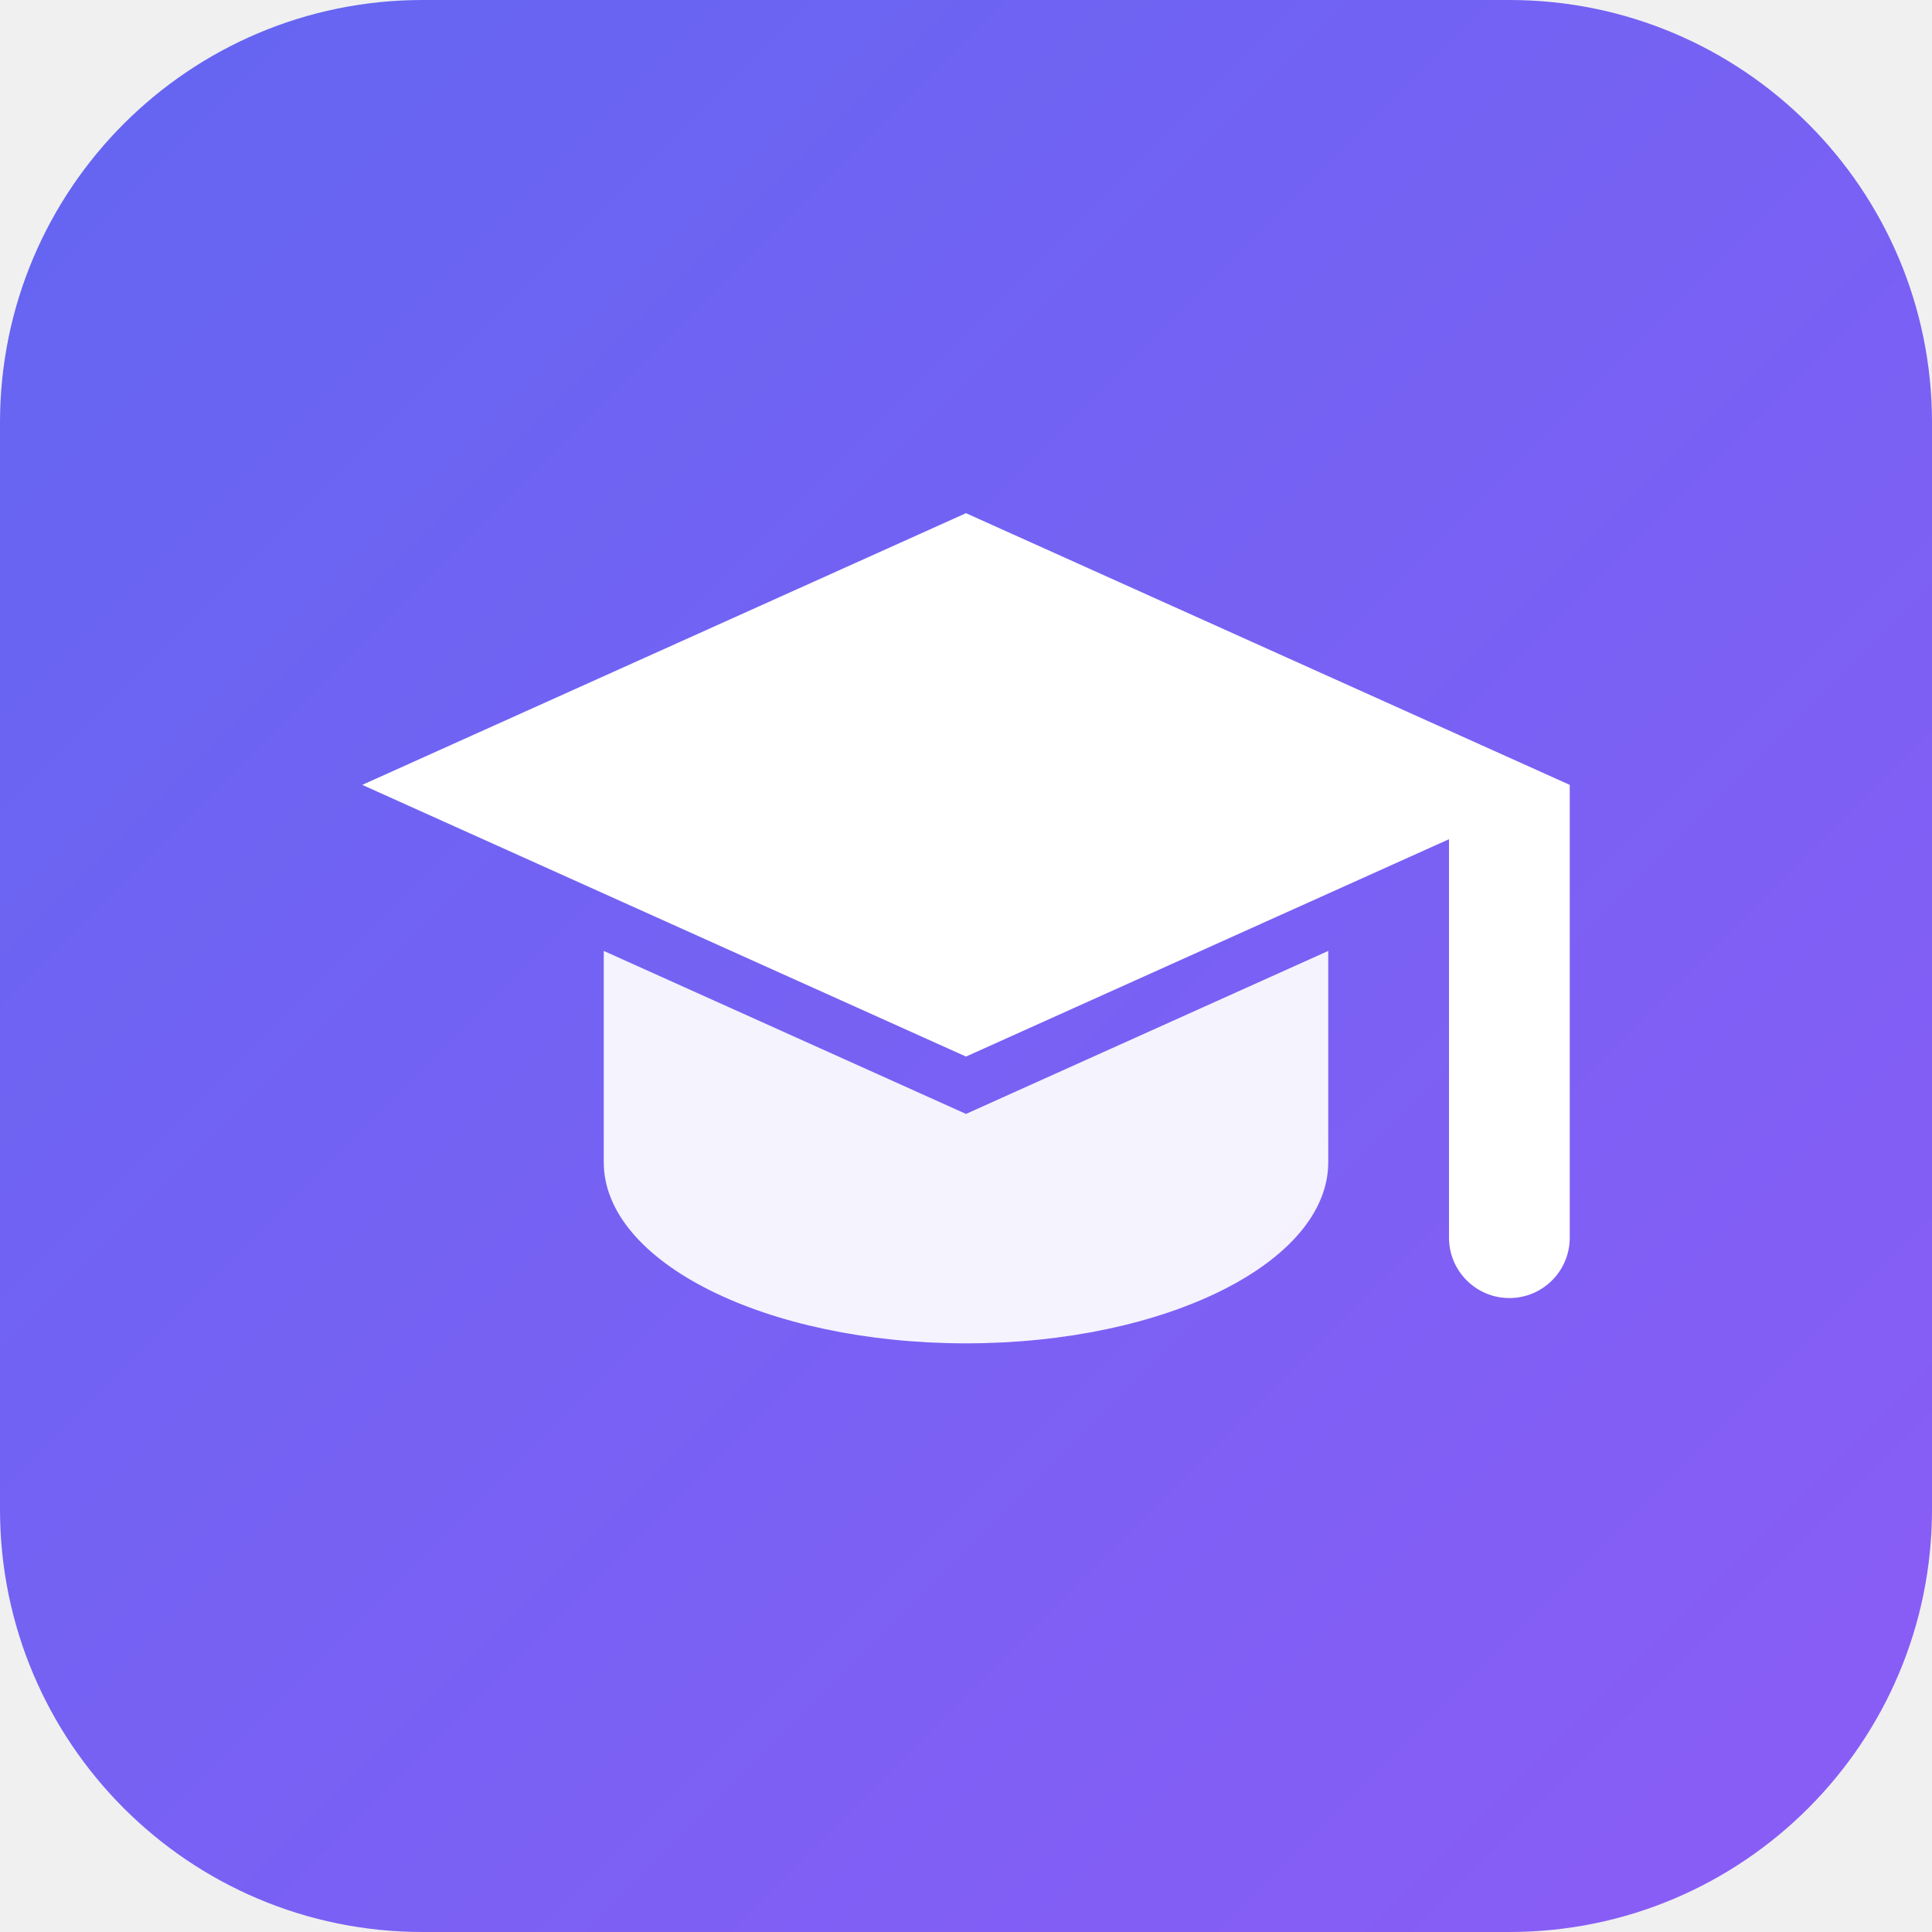
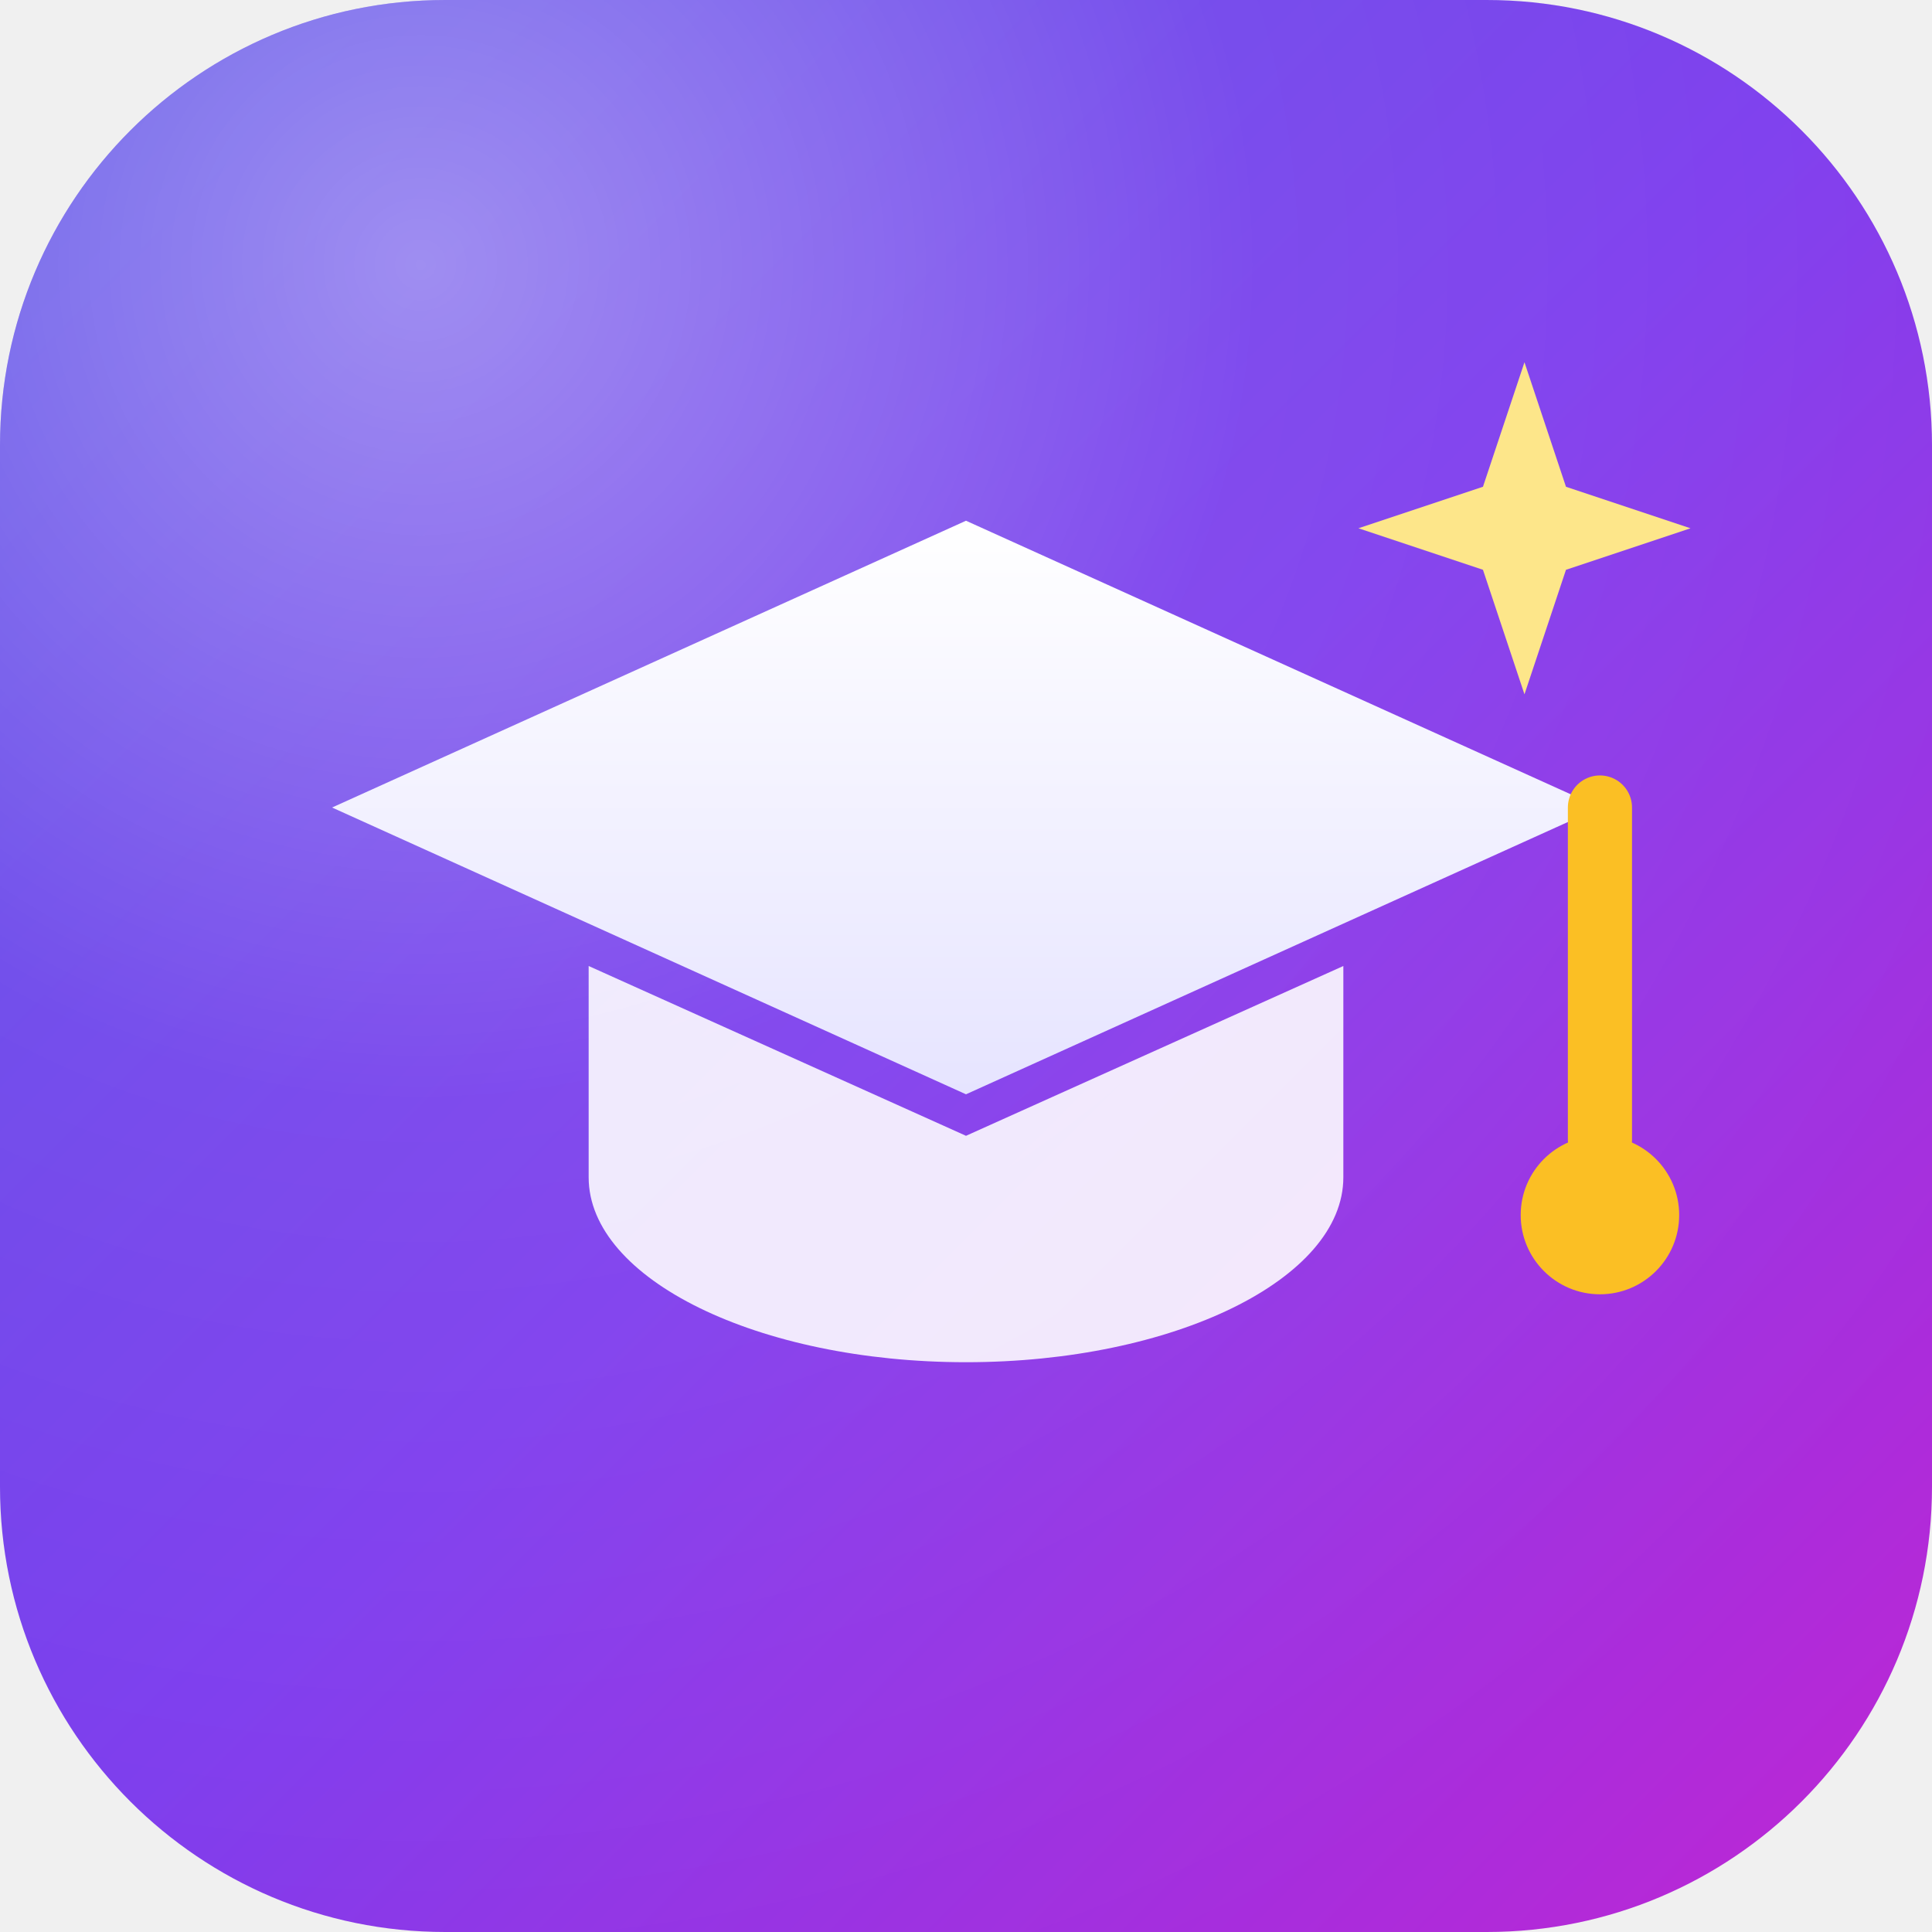
- <svg xmlns="http://www.w3.org/2000/svg" viewBox="0 0 512 512" width="512" height="512">
+ <svg xmlns="http://www.w3.org/2000/svg" viewBox="0 0 512 512" width="512" height="512" role="img" aria-label="Student App">
  <defs>
-     <linearGradient id="g" x1="0" y1="0" x2="1" y2="1">
-       <stop offset="0" stop-color="#6366f1" />
-       <stop offset="1" stop-color="#8b5cf6" />
+     <linearGradient id="bg" x1="0" y1="0" x2="1" y2="1">
+       <stop offset="0" stop-color="#4f46e5" />
+       <stop offset="0.5" stop-color="#7c3aed" />
+       <stop offset="1" stop-color="#c026d3" />
    </linearGradient>
+     <linearGradient id="cap" x1="0" y1="0" x2="0" y2="1">
+       <stop offset="0" stop-color="#ffffff" />
+       <stop offset="1" stop-color="#e6e4ff" />
+     </linearGradient>
+     <radialGradient id="glow" cx="0.22" cy="0.14" r="0.95">
+       <stop offset="0" stop-color="#ffffff" stop-opacity="0.4" />
+       <stop offset="0.45" stop-color="#ffffff" stop-opacity="0.08" />
+       <stop offset="1" stop-color="#ffffff" stop-opacity="0" />
+     </radialGradient>
  </defs>
-   <rect width="512" height="512" rx="112" fill="url(#g)" />
-   <path fill="#ffffff" d="M256 136 96 208l160 72 128-57.6V328a16 16 0 0 0 32 0V208L256 136z" />
-   <path fill="#ffffff" opacity="0.92" d="M160 252v56c0 26.5 43 48 96 48s96-21.5 96-48v-56l-96 43.2L160 252z" />
+   <rect width="512" height="512" rx="118" fill="url(#bg)" />
+   <rect width="512" height="512" rx="118" fill="url(#glow)" />
+   <path d="M404 96l11 33 33 11-33 11-11 33-11-33-33-11 33-11 11-33z" fill="#fde68a" />
+   <path d="M256 138 88 214l168 76 168-76-168-76z" fill="url(#cap)" />
+   <path d="M156 256v56c0 27 45 49 100 49s100-22 100-49v-56l-100 45-100-45z" fill="#ffffff" opacity="0.88" />
+   <path d="M424 214v88" stroke="#fbbf24" stroke-width="17" stroke-linecap="round" />
+   <circle cx="424" cy="322" r="21" fill="#fbbf24" />
</svg>
